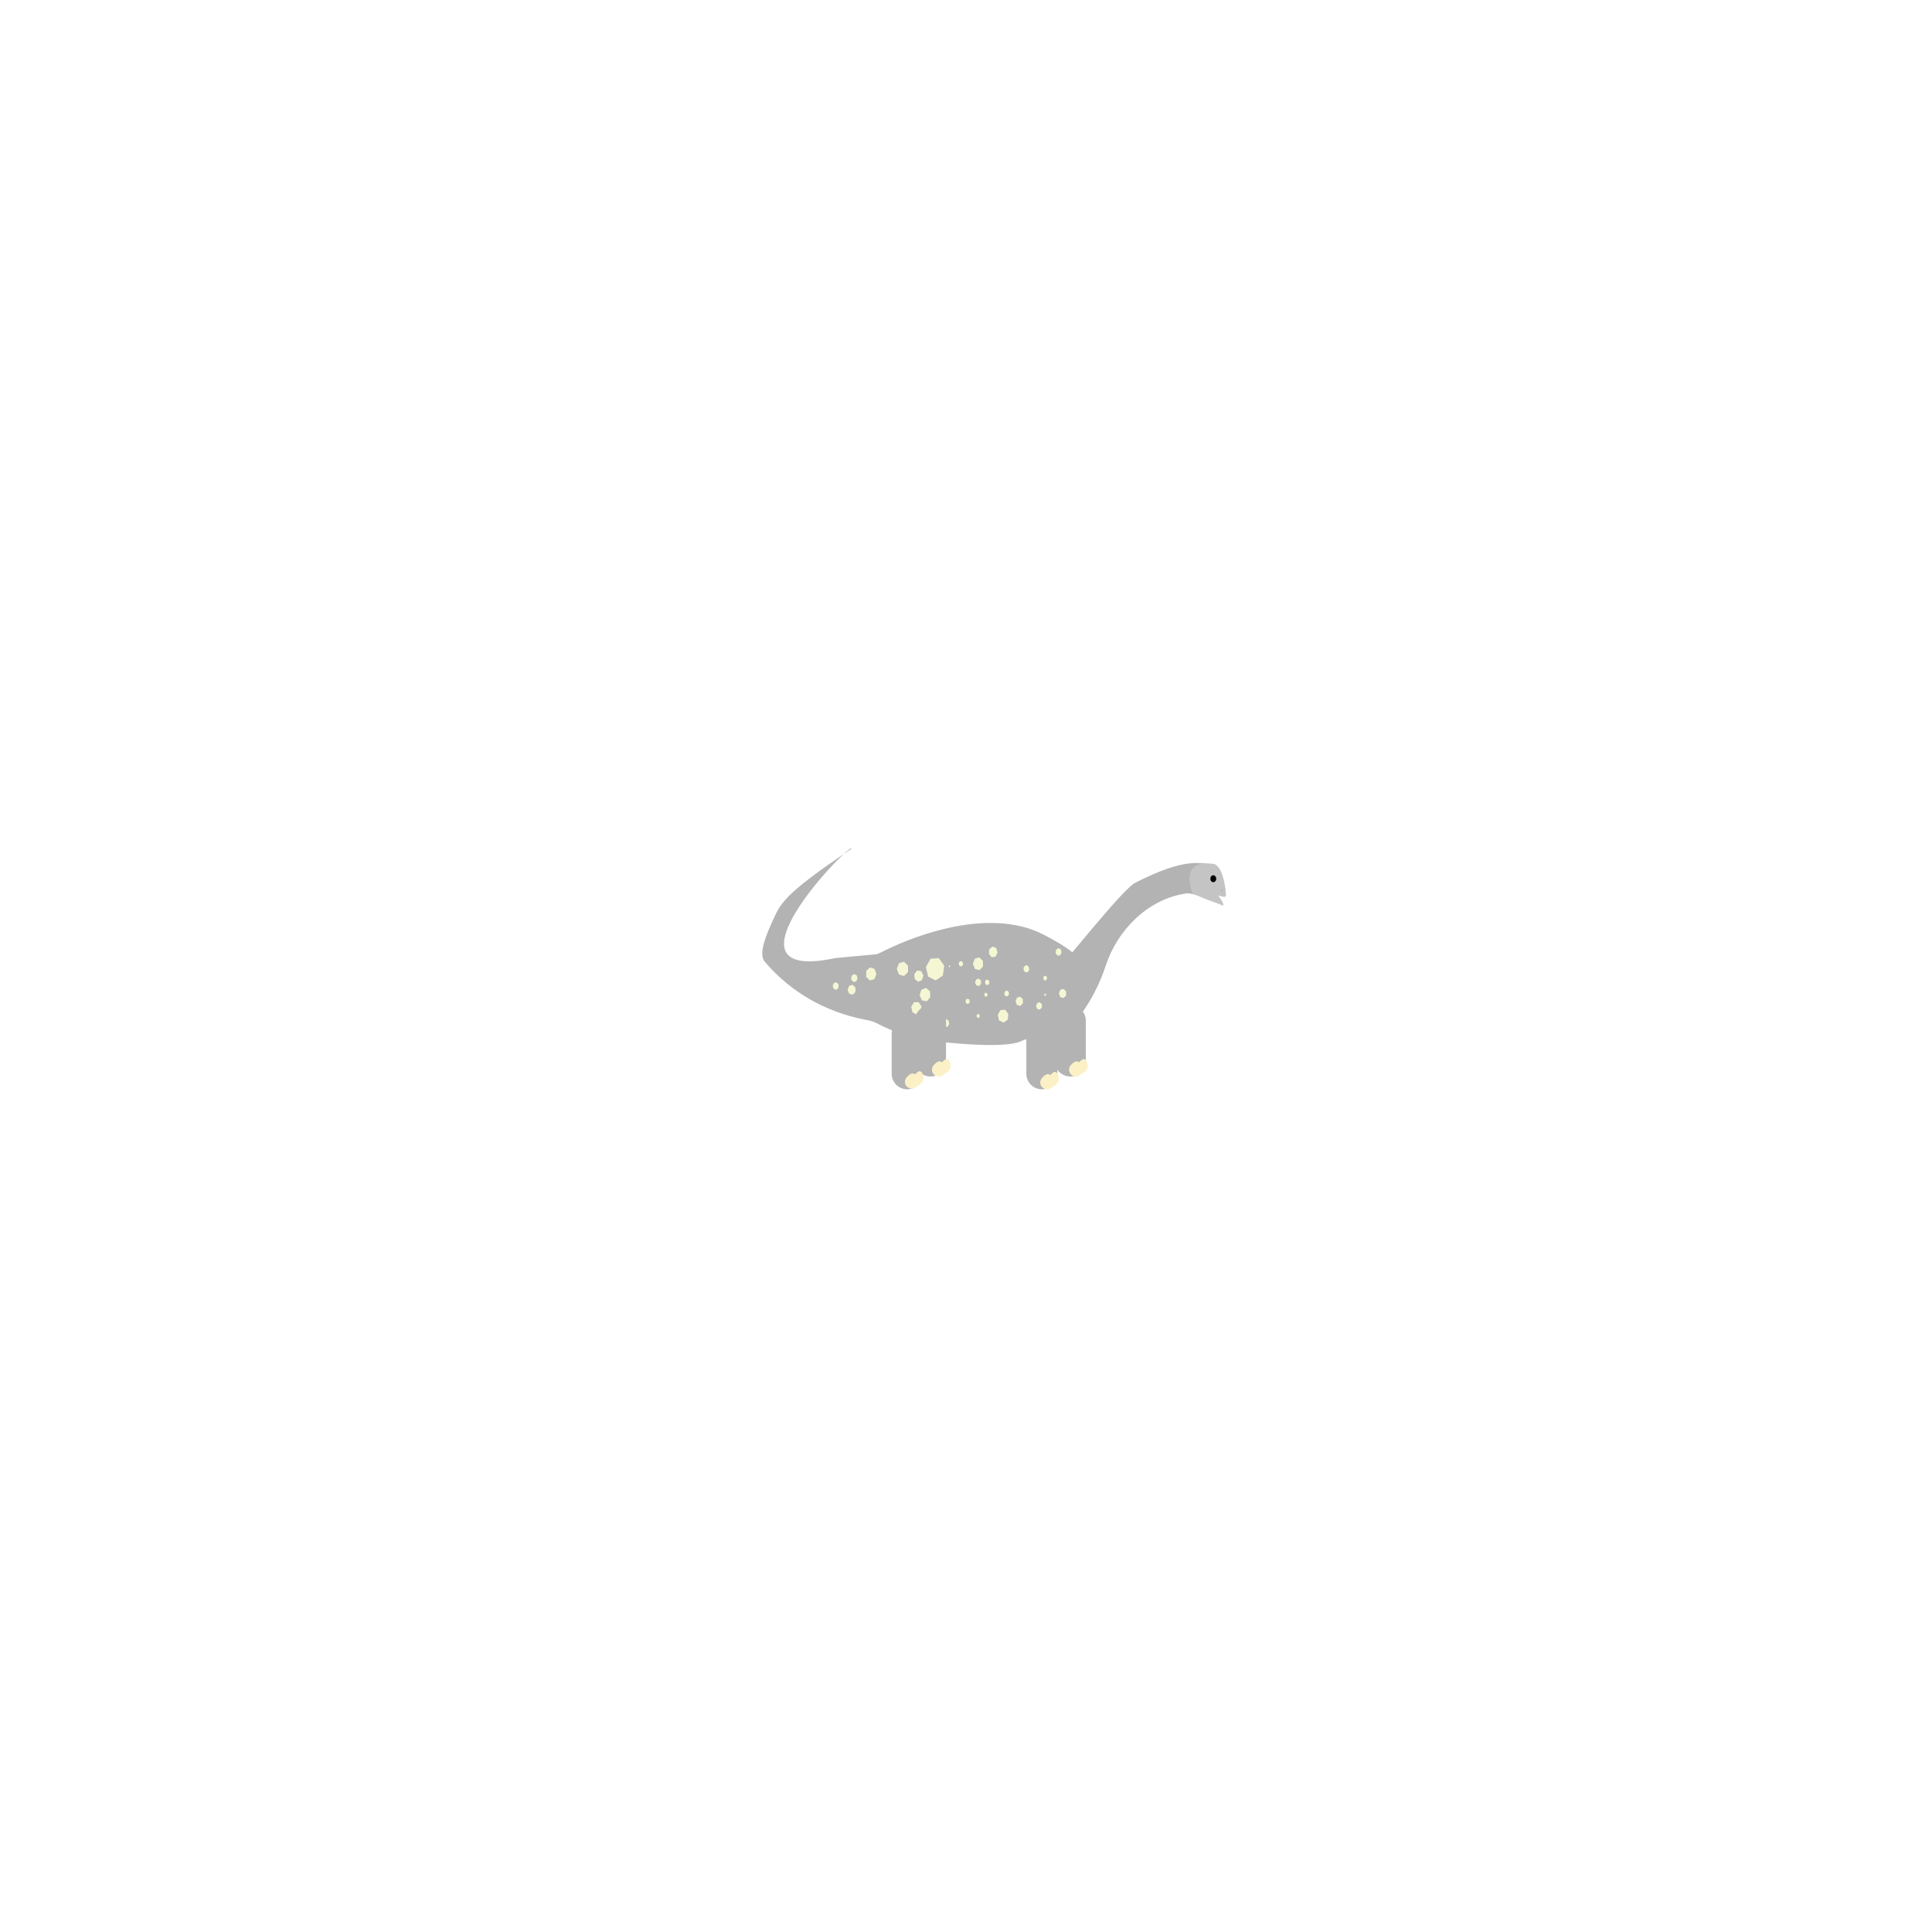
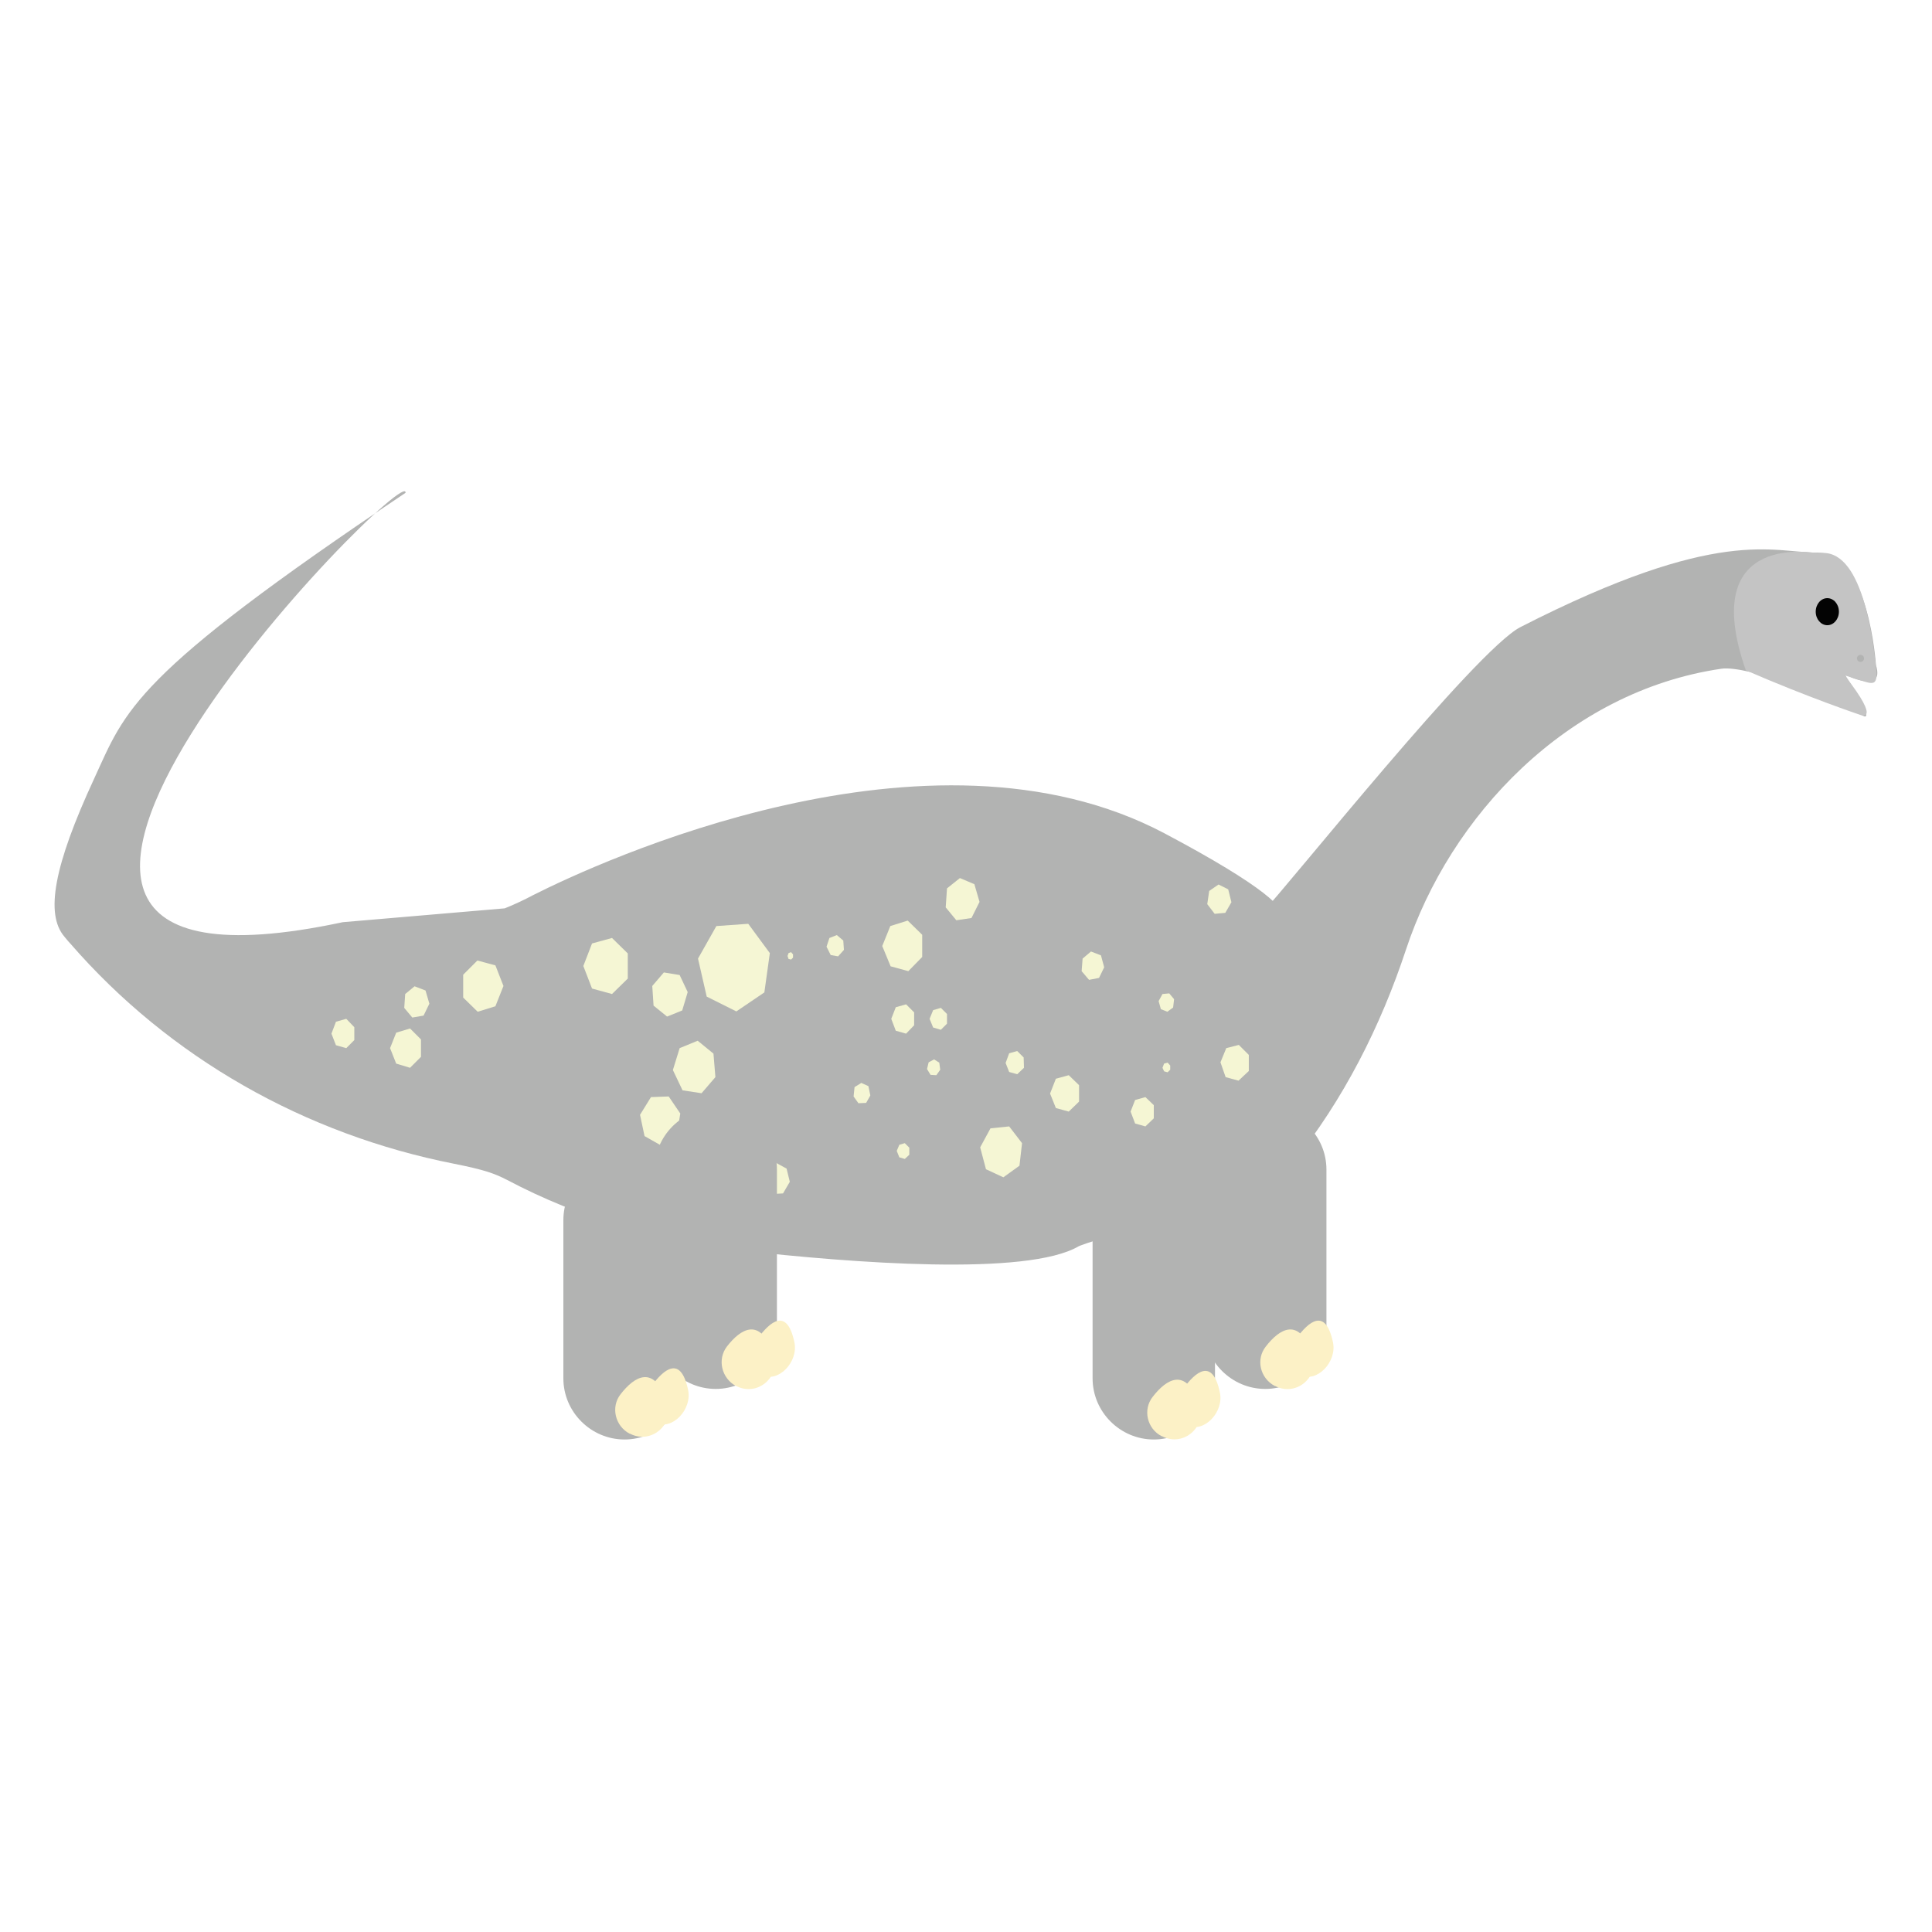
- <svg xmlns="http://www.w3.org/2000/svg" version="1.0" id="Layer_1" x="0px" y="0px" viewBox="0 0 400 400" style="enable-background:new 0 0 400 400;" xml:space="preserve">
+ <svg xmlns="http://www.w3.org/2000/svg" version="1.1" id="Layer_1" x="0px" y="0px" viewBox="0 0 599.8 599.8" style="enable-background:new 0 0 599.8 599.8;" xml:space="preserve">
  <style type="text/css">
	.st0{fill:#B2B3B2;}
	.st1{fill:#C4C4C4;}
	.st2{fill:#030303;}
	.st3{fill:#F5F6D4;}
	.st4{fill:#FCF1C6;}
</style>
  <g id="B-Ampleosaurus">
    <g id="A-Ampleosaurus_1_">
-       <path class="st0" d="M181.53,197.56c0.51-0.21,1.01-0.44,1.5-0.69c3.4-1.71,20.83-9.83,33.26-3.25c10.8,5.71,3.97,4.61,5.17,4.16    c1.43-1.5,11.23-13.82,13.57-15.01c10.48-5.36,13.29-3.92,15.69-3.92c2.67,0,3.03,5.93,3.03,5.93c0.49,1.58-1.64,0.49-1.64,0.49    s1.88,2.87,0.79,2.07c-1.09-0.79-5.96-2.56-7.28-2.37c-8.16,1.19-14.32,7.8-16.63,14.8c-1.34,4.06-3.3,7.9-5.97,11.25    c-0.18,0.23-0.38,0.5-0.61,0.81c-0.04,0.06-10.62,3.5-10.65,3.57c-2.71,1.59-11.94,0.88-17.82,0.22    c-4.29-0.48-8.48-1.69-12.3-3.71c-0.62-0.33-1.15-0.53-2.78-0.85c-7.84-1.54-14.99-5.56-20.22-11.6c-0.1-0.11-0.2-0.23-0.3-0.35    c-1.02-1.19-0.56-3.73,1.56-8.32c1.68-3.64,1.96-5.39,16.41-15.06c0.24-1.85-29.23,28.15-3.31,22.62" />
-       <path class="st1" d="M250.72,178.85c0,0-6.43-1.31-3.82,6.16c3.28,1.42,6,2.34,6,2.34s1.21,0.49-0.79-2.07    c1.37,0.35,1.8,0.87,1.64-0.49C253.59,183.41,253.05,178.45,250.72,178.85z" />
-       <ellipse class="st2" cx="251.2" cy="181.93" rx="0.61" ry="0.72" />
-       <polygon class="st3" points="191.7,200.2 192.67,198.49 194.36,198.37 195.49,199.92 195.21,201.98 193.73,202.99 192.17,202.2       " />
-       <polygon class="st3" points="185.67,200.59 186.13,199.41 187.17,199.12 188,199.94 188,201.25 187.17,202.07 186.13,201.78   " />
-       <polygon class="st3" points="179.33,201.05 180.08,200.3 181.03,200.56 181.46,201.64 181.04,202.72 180.1,203 179.33,202.26       " />
-       <polygon class="st3" points="176.29,202.07 176.78,201.67 177.35,201.89 177.55,202.58 177.25,203.21 176.66,203.31 176.23,202.8       " />
-       <polygon class="st3" points="172.39,204.15 172.63,203.53 173.18,203.38 173.61,203.81 173.61,204.49 173.18,204.92     172.63,204.77   " />
-       <polygon class="st3" points="175.49,204.92 175.81,204.1 176.53,203.89 177.11,204.46 177.11,205.38 176.53,205.95 175.81,205.74       " />
-       <polygon class="st3" points="188.66,208.43 189.23,207.5 190.17,207.47 190.78,208.36 190.59,209.5 189.75,210.04 188.89,209.56       " />
-       <polygon class="st3" points="190.74,204.92 191.69,204.53 192.53,205.21 192.62,206.44 191.9,207.3 190.9,207.14 190.39,206.08       " />
-       <polygon class="st3" points="189.3,201.65 189.91,200.93 190.74,201.07 191.17,201.97 190.87,202.94 190.07,203.26 189.37,202.68       " />
-       <polygon class="st3" points="198.63,199.12 199.02,198.97 199.36,199.25 199.39,199.75 199.09,200.09 198.69,200.02     198.48,199.58   " />
-       <polygon class="st3" points="201.83,198.49 202.76,198.21 203.51,198.94 203.52,200.12 202.78,200.86 201.85,200.61     201.42,199.55   " />
-       <polygon class="st3" points="199.96,206.98 200.31,206.75 200.68,206.93 200.79,207.41 200.56,207.81 200.16,207.83 199.9,207.47       " />
-       <polygon class="st3" points="203.86,205.66 204.14,205.51 204.41,205.69 204.46,206.06 204.26,206.35 203.96,206.33     203.78,206.03   " />
-       <polygon class="st3" points="203.91,203.38 204.09,202.92 204.5,202.8 204.82,203.12 204.82,203.64 204.5,203.96 204.09,203.84       " />
-       <polygon class="st3" points="201.88,203.38 202.12,202.76 202.67,202.61 203.1,203.04 203.1,203.72 202.67,204.15 202.12,204       " />
-       <polygon class="st3" points="211.96,200.2 212.41,199.83 212.93,200.04 213.11,200.66 212.84,201.23 212.3,201.32 211.91,200.86       " />
-       <polygon class="st3" points="218.63,196.64 219.12,196.3 219.64,196.56 219.8,197.23 219.48,197.8 218.92,197.85 218.54,197.33       " />
-       <polygon class="st3" points="216.17,205.95 216.26,205.74 216.44,205.69 216.58,205.83 216.58,206.06 216.44,206.2 216.26,206.15       " />
-       <polygon class="st3" points="210.26,207.31 210.56,206.54 211.23,206.35 211.78,206.88 211.78,207.74 211.23,208.27     210.56,208.08   " />
-       <polygon class="st3" points="206.58,210.14 207.12,209.14 208.1,209.04 208.77,209.92 208.64,211.12 207.79,211.73 206.87,211.3       " />
-       <polygon class="st3" points="202.18,210.34 202.31,210.01 202.6,209.92 202.84,210.16 202.84,210.53 202.6,210.76 202.31,210.68       " />
-       <polygon class="st3" points="195.3,211.33 195.82,210.97 196.37,211.26 196.54,211.97 196.19,212.57 195.59,212.61 195.2,212.06       " />
-       <polygon class="st3" points="214.5,208.27 214.74,207.66 215.28,207.5 215.71,207.93 215.71,208.62 215.28,209.04 214.74,208.89       " />
-       <polygon class="st3" points="219.53,204.92 220.2,204.75 220.73,205.28 220.72,206.13 220.18,206.64 219.51,206.44 219.23,205.67       " />
-       <polygon class="st3" points="216.17,202.07 216.53,202.03 216.78,202.34 216.73,202.78 216.43,203.01 216.09,202.86     215.98,202.44   " />
-       <polygon class="st3" points="208.1,205.2 208.52,205.08 208.87,205.41 208.88,205.96 208.53,206.3 208.1,206.18 207.91,205.7       " />
-       <polygon class="st3" points="204.82,196.51 205.5,195.97 206.26,196.28 206.54,197.21 206.12,198.06 205.32,198.19 204.75,197.5       " />
-       <polygon class="st3" points="196.42,200.07 196.48,199.91 196.61,199.87 196.72,199.98 196.72,200.15 196.61,200.26     196.48,200.22   " />
+       <path class="st0" d="M156.7,282c3-1.2,6-2.6,8.8-4.1c20-10.1,122.8-57.9,196-19.2c63.6,33.7,23.4,27.2,30.5,24.5    c8.4-8.8,66.2-81.4,80-88.5c61.8-31.6,78.3-23.1,92.5-23.1c15.7,0,17.9,34.9,17.9,34.9c2.9,9.3-9.7,2.9-9.7,2.9    s11.1,16.9,4.7,12.2c-6.4-4.7-35.1-15.1-42.9-14c-48.1,7-84.4,46-98,87.2c-7.9,23.9-19.4,46.6-35.2,66.3c-1.1,1.4-2.2,2.9-3.6,4.8    c-0.2,0.4-62.6,20.6-62.8,21c-16,9.4-70.4,5.2-105,1.3c-25.3-2.8-50-10-72.5-21.9c-3.7-1.9-6.8-3.1-16.4-5    c-46.2-9.1-88.3-32.8-119.2-68.4c-0.6-0.6-1.2-1.4-1.8-2.1c-6-7-3.3-22,9.2-49c9.9-21.5,11.6-31.8,96.7-88.8    c1.4-10.9-172.3,165.9-19.5,133.3" />
+       <path class="st1" d="M564.5,171.8c0,0-37.9-7.7-22.5,36.3c19.3,8.4,35.4,13.8,35.4,13.8s7.1,2.9-4.7-12.2    c8.1,2.1,10.6,5.1,9.7-2.9C581.4,198.6,578.2,169.4,564.5,171.8z" />
+       <ellipse class="st2" cx="567.3" cy="189.9" rx="3.6" ry="4.2" />
+       <polygon class="st3" points="216.7,297.6 222.4,287.5 232.3,286.8 239,295.9 237.3,308.1 228.6,314 219.4,309.4   " />
+       <polygon class="st3" points="181.1,299.9 183.8,292.9 190,291.2 194.9,296 194.9,303.8 190,308.6 183.8,306.9   " />
+       <polygon class="st3" points="143.8,302.6 148.2,298.2 153.8,299.7 156.3,306.1 153.8,312.4 148.3,314.1 143.8,309.7   " />
+       <polygon class="st3" points="125.8,308.6 128.7,306.2 132.1,307.5 133.3,311.6 131.5,315.3 128,315.9 125.5,312.9   " />
+       <polygon class="st3" points="102.9,320.9 104.3,317.2 107.5,316.3 110,318.9 110,322.9 107.5,325.4 104.3,324.5   " />
+       <polygon class="st3" points="121.1,325.4 123,320.6 127.3,319.3 130.7,322.7 130.7,328.1 127.3,331.5 123,330.2   " />
+       <polygon class="st3" points="198.7,346.1 202.1,340.6 207.6,340.4 211.2,345.7 210.1,352.4 205.2,355.6 200.1,352.7   " />
+       <polygon class="st3" points="211,325.4 216.6,323.1 221.5,327.1 222.1,334.4 217.8,339.4 211.9,338.5 208.9,332.2   " />
+       <polygon class="st3" points="202.5,306.1 206.1,301.9 211,302.7 213.5,308 211.8,313.7 207.1,315.6 202.9,312.2   " />
+       <polygon class="st3" points="257.5,291.2 259.8,290.3 261.8,292 262,294.9 260.2,296.9 257.9,296.5 256.6,293.9   " />
+       <polygon class="st3" points="276.4,287.5 281.8,285.8 286.3,290.2 286.3,297.1 282,301.5 276.5,300 273.9,293.7   " />
+       <polygon class="st3" points="265.3,337.5 267.4,336.2 269.6,337.2 270.2,340.1 268.9,342.4 266.5,342.5 265,340.4   " />
+       <polygon class="st3" points="288.3,329.8 290,328.9 291.6,329.9 291.9,332.1 290.7,333.8 288.9,333.7 287.8,331.9   " />
+       <polygon class="st3" points="288.6,316.3 289.7,313.6 292.1,312.9 294,314.8 294,317.8 292.1,319.7 289.7,319   " />
+       <polygon class="st3" points="276.7,316.3 278.1,312.7 281.3,311.8 283.8,314.3 283.8,318.3 281.3,320.9 278.1,320   " />
+       <polygon class="st3" points="336.1,297.6 338.7,295.4 341.8,296.6 342.8,300.3 341.2,303.6 338.1,304.2 335.8,301.5   " />
+       <polygon class="st3" points="375.4,276.6 378.3,274.6 381.3,276.1 382.3,280.1 380.4,283.4 377.1,283.7 374.8,280.7   " />
+       <polygon class="st3" points="360.9,331.5 361.4,330.2 362.5,329.9 363.3,330.8 363.3,332.1 362.5,332.9 361.4,332.6   " />
+       <polygon class="st3" points="326,339.5 327.8,334.9 331.8,333.8 335,336.9 335,342 331.8,345.1 327.8,344   " />
+       <polygon class="st3" points="304.3,356.2 307.5,350.3 313.3,349.7 317.3,354.9 316.5,361.9 311.5,365.5 306.1,363   " />
+       <polygon class="st3" points="278.4,357.3 279.2,355.4 280.9,354.9 282.3,356.3 282.3,358.5 280.9,359.8 279.2,359.3   " />
+       <polygon class="st3" points="237.9,363.2 240.9,361 244.2,362.8 245.2,366.9 243.1,370.5 239.6,370.7 237.3,367.5   " />
+       <polygon class="st3" points="351,345.1 352.4,341.5 355.6,340.6 358.2,343.1 358.2,347.2 355.6,349.7 352.4,348.8   " />
+       <polygon class="st3" points="380.7,325.4 384.6,324.4 387.7,327.5 387.7,332.5 384.5,335.5 380.5,334.4 378.9,329.8   " />
+       <polygon class="st3" points="360.9,308.6 363,308.4 364.5,310.2 364.2,312.8 362.4,314.1 360.4,313.3 359.7,310.8   " />
+       <polygon class="st3" points="313.3,327 315.8,326.3 317.8,328.3 317.9,331.5 315.8,333.5 313.3,332.8 312.2,330   " />
+       <polygon class="st3" points="294,275.8 298,272.6 302.5,274.5 304.1,280 301.6,285 296.9,285.7 293.6,281.7   " />
+       <polygon class="st3" points="244.5,296.8 244.8,295.9 245.6,295.6 246.2,296.3 246.2,297.3 245.6,297.9 244.8,297.7   " />
    </g>
-     <path class="st0" d="M167.8,204.58" />
-     <circle class="st0" cx="252.94" cy="184.39" r="0.18" />
-     <path class="st0" d="M187.83,225.53L187.83,225.53c-1.77,0-3.22-1.45-3.22-3.22v-8.33c0-1.77,1.45-3.22,3.22-3.22l0,0   c1.77,0,3.22,1.45,3.22,3.22v8.33C191.05,224.08,189.61,225.53,187.83,225.53z" />
-     <path class="st0" d="M215.71,225.53L215.71,225.53c-1.77,0-3.22-1.45-3.22-3.22v-8.33c0-1.77,1.45-3.22,3.22-3.22l0,0   c1.77,0,3.22,1.45,3.22,3.22v8.33C218.93,224.08,217.48,225.53,215.71,225.53z" />
-     <path class="st0" d="M221.59,222.88L221.59,222.88c-1.77,0-3.22-1.45-3.22-3.22v-8.33c0-1.77,1.45-3.22,3.22-3.22l0,0   c1.77,0,3.22,1.45,3.22,3.22v8.33C224.81,221.43,223.36,222.88,221.59,222.88z" />
-     <path class="st0" d="M192.64,222.88L192.64,222.88c-1.77,0-3.22-1.45-3.22-3.22v-8.33c0-1.77,1.45-3.22,3.22-3.22l0,0   c1.77,0,3.22,1.45,3.22,3.22v8.33C195.86,221.43,194.41,222.88,192.64,222.88z" />
-     <path class="st4" d="M187.64,223.14c0.72-0.91,1.74-1.6,2.45,0.41c0.41,1.17-0.81,2.24-1.92,1.7c-0.02-0.01-0.03-0.02-0.05-0.02   C187.34,224.84,187.1,223.83,187.64,223.14z" />
-     <path class="st4" d="M189.24,222.74c0.66-0.92,1.54-1.65,1.94,0.17c0.23,1.05-0.85,2.17-1.69,1.75c-0.01-0.01-0.02-0.01-0.04-0.02   C188.85,224.35,188.74,223.43,189.24,222.74z" />
-     <path class="st4" d="M193.24,220.63c0.72-0.91,1.74-1.6,2.45,0.41c0.41,1.17-0.81,2.24-1.92,1.7c-0.02-0.01-0.03-0.02-0.05-0.02   C192.94,222.32,192.7,221.31,193.24,220.63z" />
-     <path class="st4" d="M194.84,220.23c0.66-0.92,1.54-1.65,1.94,0.17c0.23,1.05-0.85,2.17-1.69,1.75c-0.01-0.01-0.02-0.01-0.04-0.02   C194.45,221.84,194.35,220.91,194.84,220.23z" />
-     <path class="st4" d="M215.66,223.28c0.72-0.91,1.74-1.6,2.45,0.41c0.41,1.17-0.81,2.24-1.92,1.7c-0.02-0.01-0.03-0.02-0.05-0.02   C215.36,224.97,215.12,223.96,215.66,223.28z" />
-     <path class="st4" d="M217.26,222.88c0.66-0.92,1.54-1.65,1.94,0.17c0.23,1.05-0.85,2.17-1.69,1.75c-0.01-0.01-0.02-0.01-0.04-0.02   C216.87,224.49,216.76,223.57,217.26,222.88z" />
-     <path class="st4" d="M221.62,220.63c0.72-0.91,1.74-1.6,2.45,0.41c0.41,1.17-0.81,2.24-1.91,1.7c-0.02-0.01-0.03-0.02-0.05-0.02   C221.32,222.32,221.08,221.31,221.62,220.63z" />
-     <path class="st4" d="M223.22,220.23c0.66-0.92,1.54-1.65,1.94,0.17c0.23,1.05-0.85,2.17-1.69,1.75c-0.01-0.01-0.02-0.01-0.04-0.02   C222.83,221.84,222.72,220.91,223.22,220.23z" />
+     <path class="st0" d="M75.8,323.4" />
+     <circle class="st0" cx="577.6" cy="204.4" r="1.1" />
+     <path class="st0" d="M193.9,446.9L193.9,446.9c-10.4,0-19-8.5-19-19v-49.1c0-10.4,8.5-19,19-19l0,0c10.4,0,19,8.5,19,19v49.1   C212.8,438.3,204.3,446.9,193.9,446.9z" />
+     <path class="st0" d="M358.2,446.9L358.2,446.9c-10.4,0-19-8.5-19-19v-49.1c0-10.4,8.5-19,19-19l0,0c10.4,0,19,8.5,19,19v49.1   C377.1,438.3,368.6,446.9,358.2,446.9z" />
+     <path class="st0" d="M392.8,431.2L392.8,431.2c-10.4,0-19-8.5-19-19v-49.1c0-10.4,8.5-19,19-19l0,0c10.4,0,19,8.5,19,19v49.1   C411.8,422.7,403.2,431.2,392.8,431.2z" />
+     <path class="st0" d="M222.2,431.2L222.2,431.2c-10.4,0-19-8.5-19-19v-49.1c0-10.4,8.5-19,19-19l0,0c10.4,0,19,8.5,19,19v49.1   C241.2,422.7,232.6,431.2,222.2,431.2z" />
+     <path class="st4" d="M192.7,432.8c4.2-5.4,10.3-9.4,14.4,2.4c2.4,6.9-4.8,13.2-11.3,10c-0.1-0.1-0.2-0.1-0.3-0.1   C191,442.8,189.5,436.8,192.7,432.8z" />
+     <path class="st4" d="M202.2,430.4c3.9-5.4,9.1-9.7,11.4,1c1.4,6.2-5,12.8-10,10.3c-0.1-0.1-0.1-0.1-0.2-0.1   C199.9,439.9,199.2,434.5,202.2,430.4z" />
+     <path class="st4" d="M225.7,418c4.2-5.4,10.3-9.4,14.4,2.4c2.4,6.9-4.8,13.2-11.3,10c-0.1-0.1-0.2-0.1-0.3-0.1   C224,427.9,222.6,422,225.7,418z" />
+     <path class="st4" d="M235.2,415.6c3.9-5.4,9.1-9.7,11.4,1c1.4,6.2-5,12.8-10,10.3c-0.1-0.1-0.1-0.1-0.2-0.1   C232.9,425.1,232.3,419.6,235.2,415.6z" />
+     <path class="st4" d="M357.9,433.6c4.2-5.4,10.3-9.4,14.4,2.4c2.4,6.9-4.8,13.2-11.3,10c-0.1-0.1-0.2-0.1-0.3-0.1   C356.1,443.6,354.7,437.6,357.9,433.6z" />
+     <path class="st4" d="M367.3,431.2c3.9-5.4,9.1-9.7,11.4,1c1.4,6.2-5,12.8-10,10.3c-0.1-0.1-0.1-0.1-0.2-0.1   C365,440.7,364.3,435.3,367.3,431.2z" />
+     <path class="st4" d="M393,418c4.2-5.4,10.3-9.4,14.4,2.4c2.4,6.9-4.8,13.2-11.3,10c-0.1-0.1-0.2-0.1-0.3-0.1   C391.2,427.9,389.8,422,393,418z" />
+     <path class="st4" d="M402.4,415.6c3.9-5.4,9.1-9.7,11.4,1c1.4,6.2-5,12.8-10,10.3c-0.1-0.1-0.1-0.1-0.2-0.1   C400.1,425.1,399.5,419.6,402.4,415.6z" />
  </g>
</svg>
